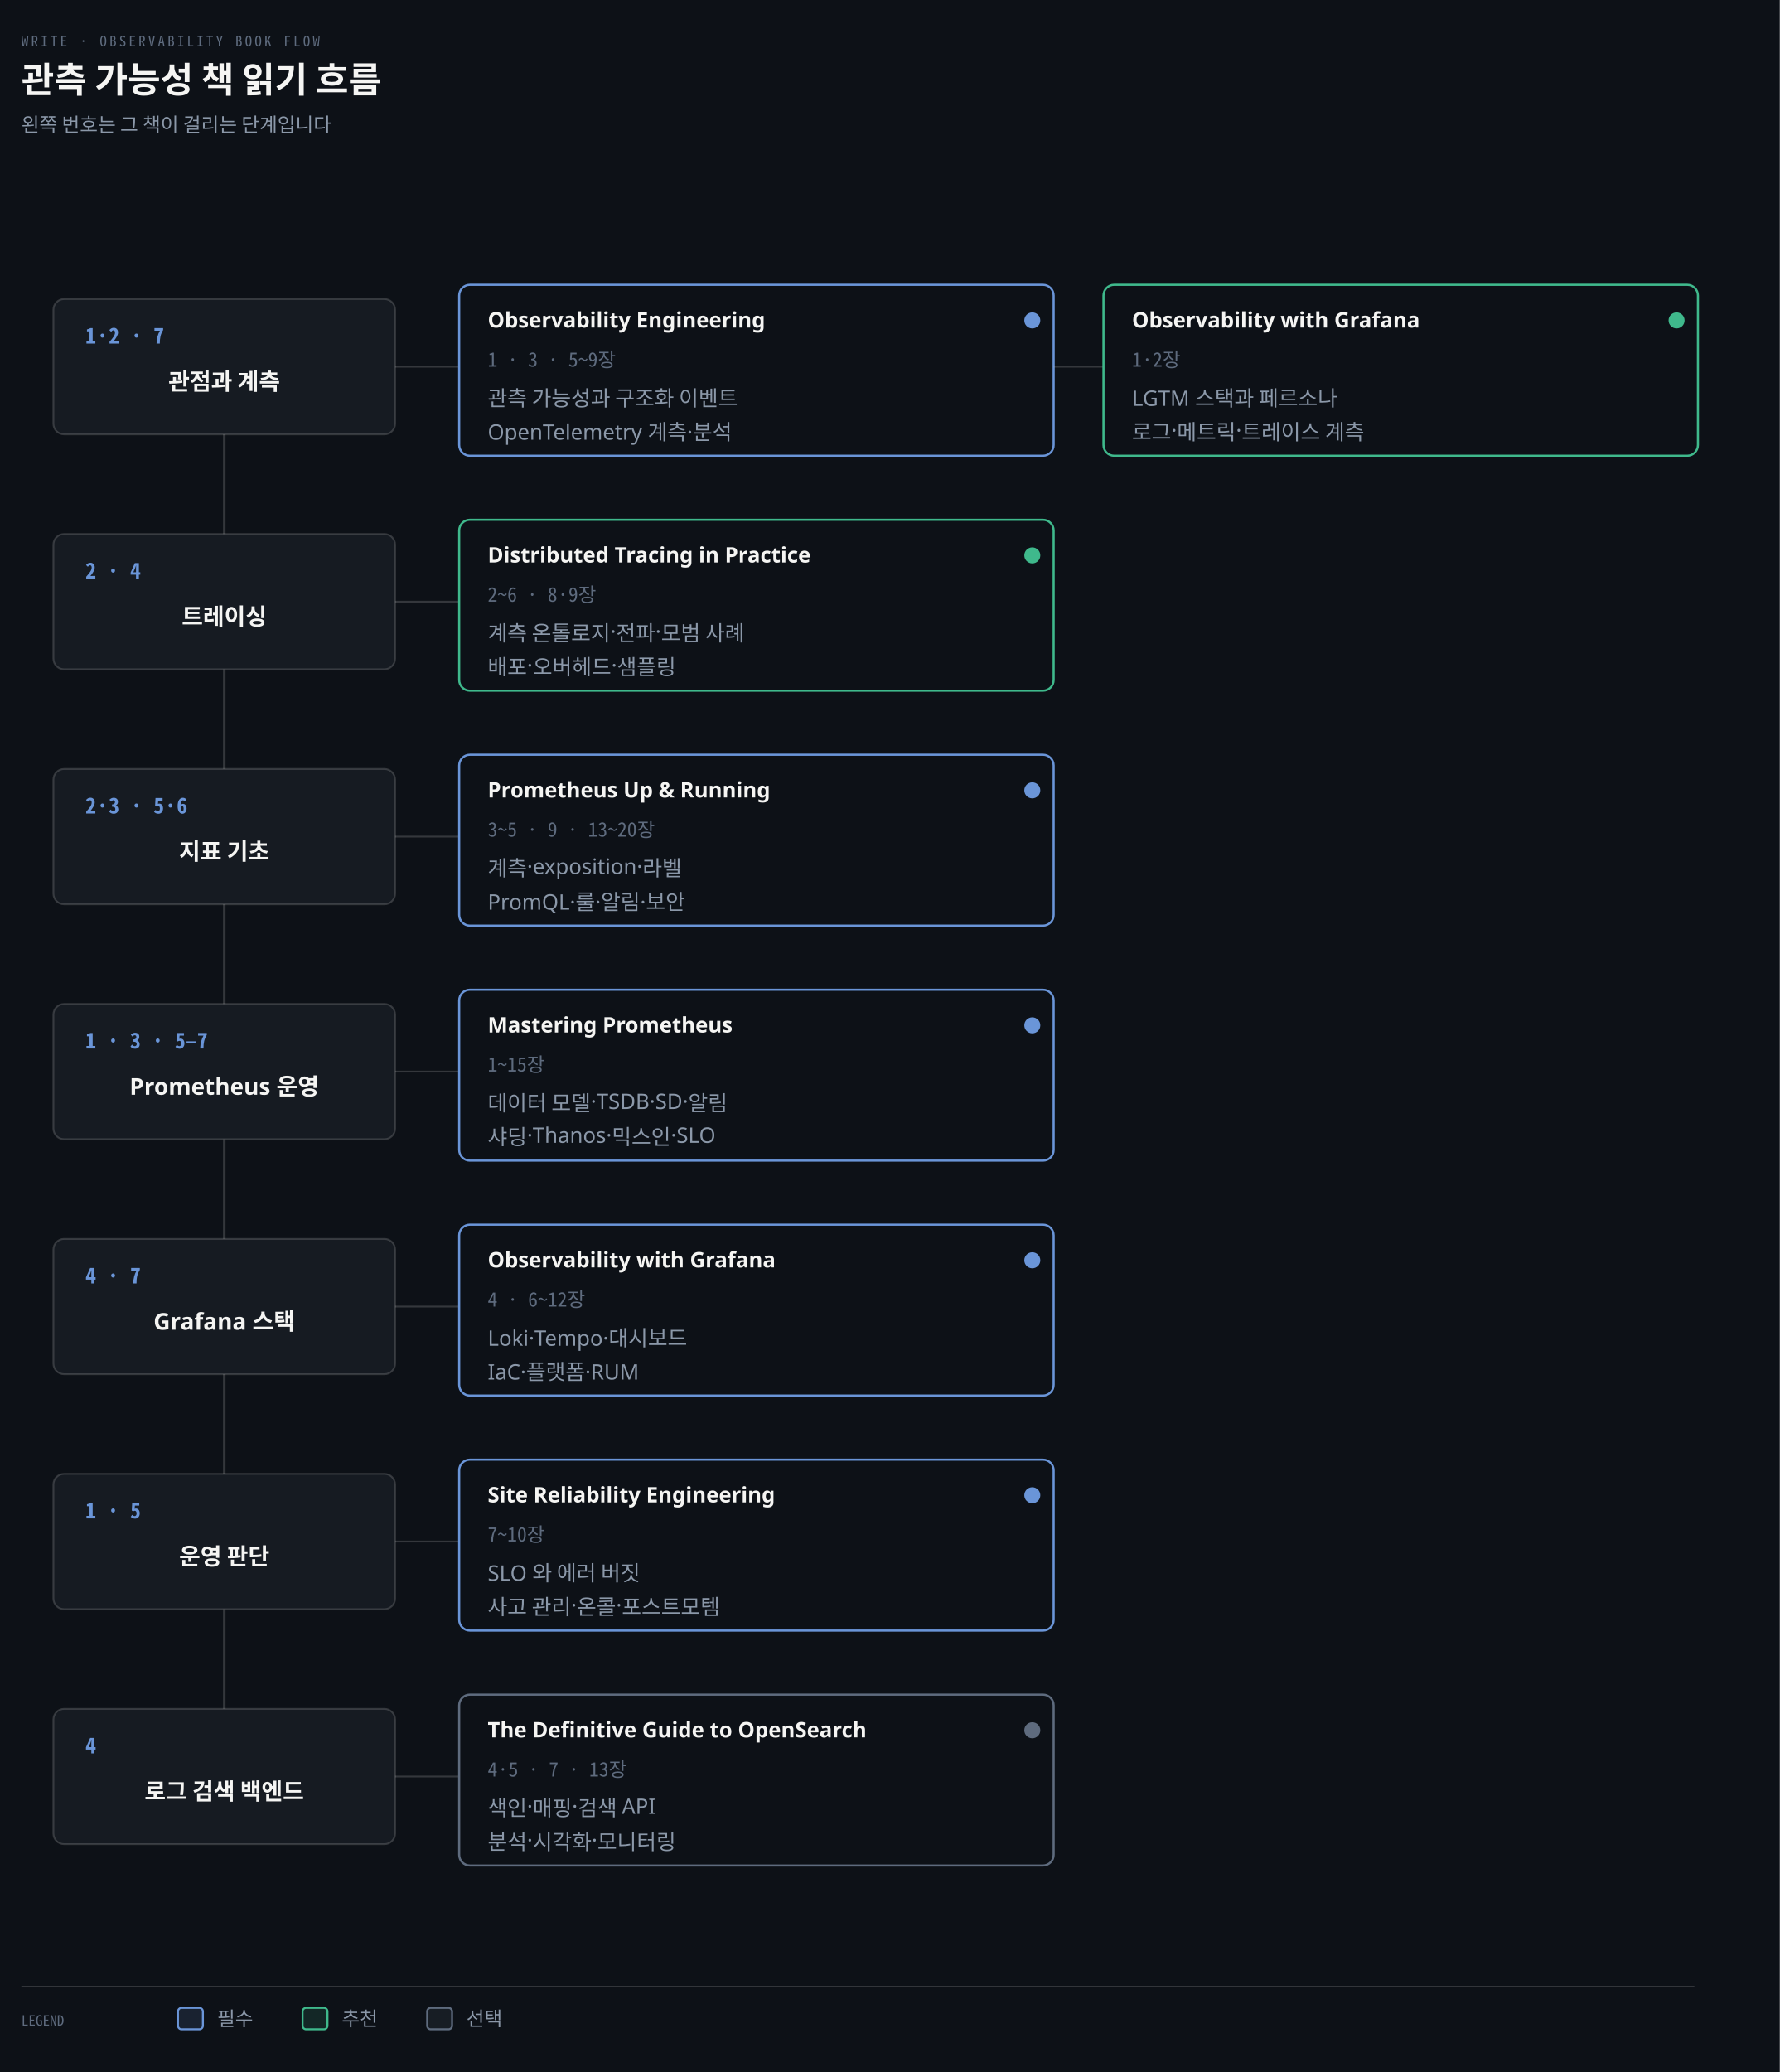
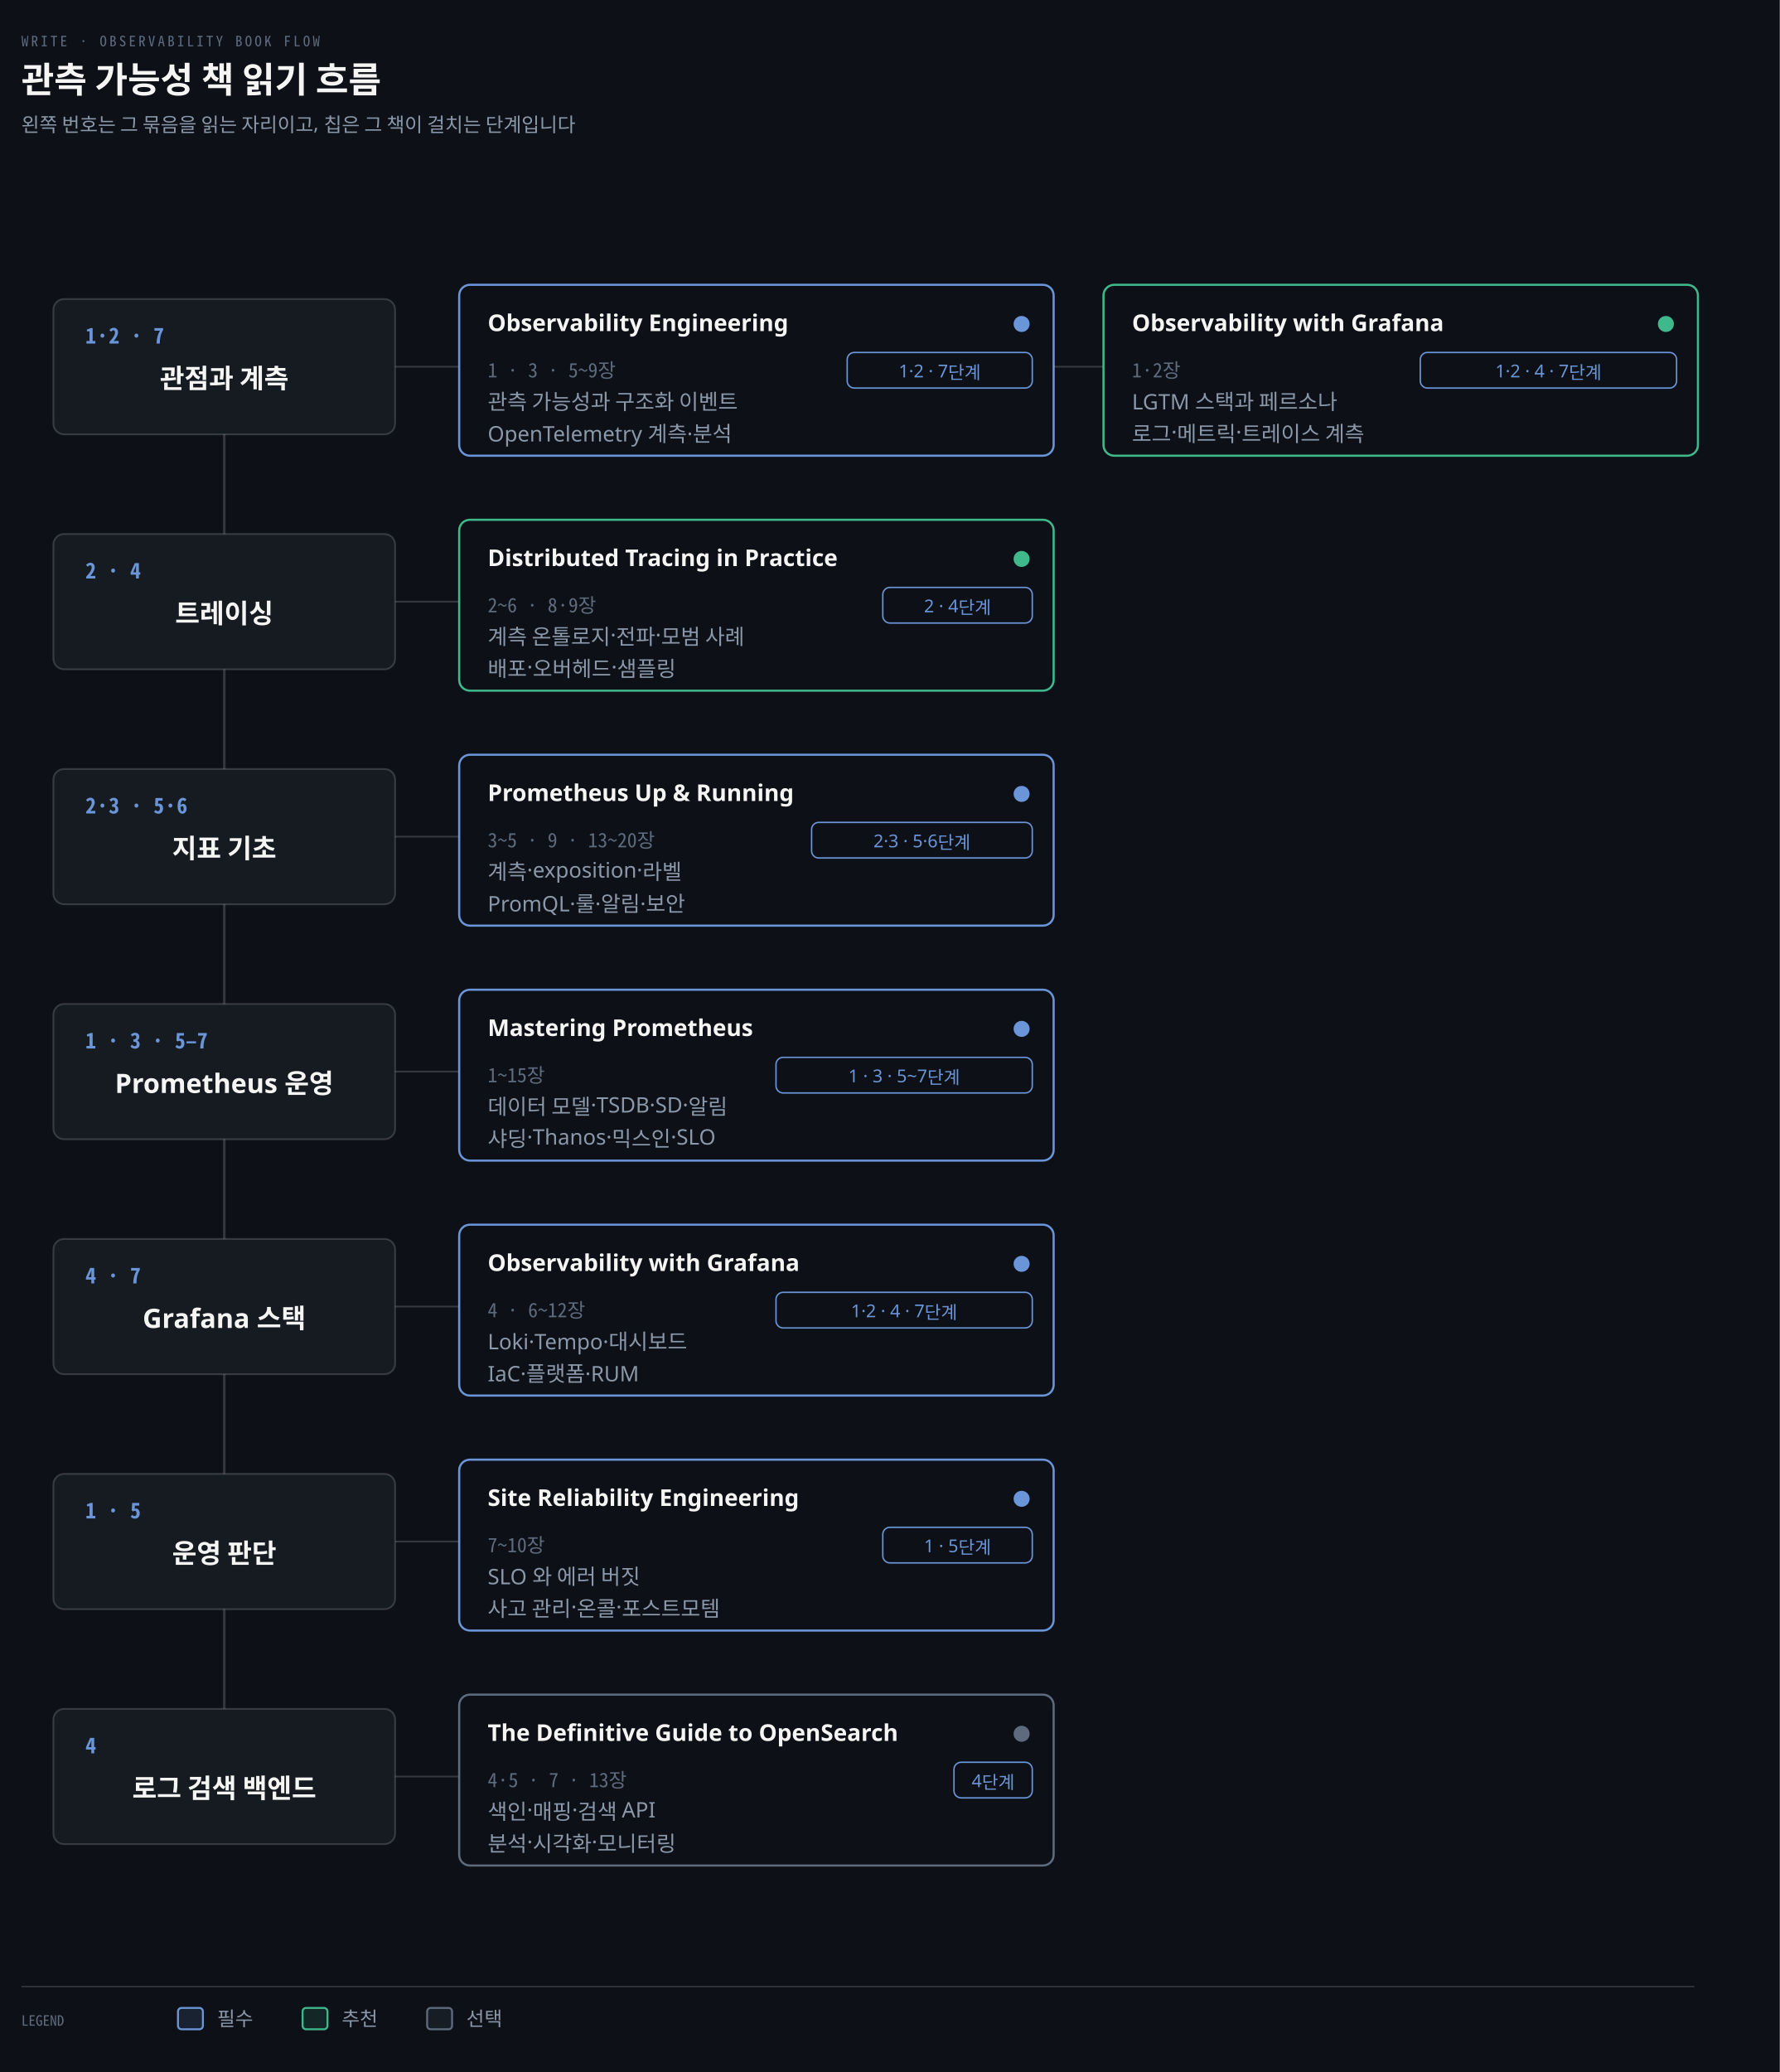
<svg xmlns="http://www.w3.org/2000/svg" viewBox="0 0 1000 1164" width="100%" role="img" aria-labelledby="dt dd">
  <defs>
    <marker id="ar" viewBox="0 0 8 8" refX="7" refY="4" markerWidth="6.5" markerHeight="6.5" orient="auto">
      <path d="M0 0 L8 4 L0 8 z" fill="#8B98A9" />
    </marker>
    <marker id="ok" viewBox="0 0 8 8" refX="7" refY="4" markerWidth="6.5" markerHeight="6.5" orient="auto">
      <path d="M0 0 L8 4 L0 8 z" fill="#3FB98C" />
    </marker>
    <marker id="warn" viewBox="0 0 8 8" refX="7" refY="4" markerWidth="6.5" markerHeight="6.5" orient="auto">
      <path d="M0 0 L8 4 L0 8 z" fill="#E3B341" />
    </marker>
    <marker id="bad" viewBox="0 0 8 8" refX="7" refY="4" markerWidth="6.5" markerHeight="6.5" orient="auto">
      <path d="M0 0 L8 4 L0 8 z" fill="#F0616D" />
    </marker>
    <marker id="info" viewBox="0 0 8 8" refX="7" refY="4" markerWidth="6.5" markerHeight="6.5" orient="auto">
      <path d="M0 0 L8 4 L0 8 z" fill="#6A95D8" />
    </marker>
    <marker id="acc" viewBox="0 0 8 8" refX="7" refY="4" markerWidth="6.5" markerHeight="6.5" orient="auto">
      <path d="M0 0 L8 4 L0 8 z" fill="#F08A59" />
    </marker>
    <marker id="soft" viewBox="0 0 8 8" refX="7" refY="4" markerWidth="6.5" markerHeight="6.5" orient="auto">
      <path d="M0 0 L8 4 L0 8 z" fill="#5E6B7E" />
    </marker>
  </defs>
  <rect width="1000" height="1164" fill="#0D1117" />
  <text x="12" y="26" font-family="'Geist Mono','Noto Sans Mono CJK KR',monospace" font-size="8" letter-spacing="0.18em" fill="#5E6B7E">WRITE · OBSERVABILITY BOOK FLOW</text>
  <text x="12" y="52" font-family="'Geist','Apple SD Gothic Neo','Noto Sans KR','Malgun Gothic',sans-serif" font-size="20" font-weight="600" fill="#F5F5F3">관측 가능성 책 읽기 흐름</text>
-   <text x="12" y="74" font-family="'Geist','Apple SD Gothic Neo','Noto Sans KR','Malgun Gothic',sans-serif" font-size="11" fill="#8B98A9">왼쪽 번호는 그 책이 걸리는 단계입니다</text>
+   <text x="12" y="74" font-family="'Geist','Apple SD Gothic Neo','Noto Sans KR','Malgun Gothic',sans-serif" font-size="11" fill="#8B98A9">왼쪽 번호는 그 묶음을 읽는 자리이고, 칩은 그 책이 걸치는 단계입니다</text>
  <line x1="126" y1="206" x2="126" y2="998" stroke="rgba(191,192,192,0.22)" stroke-width="1.4" />
  <rect x="30" y="168" width="192" height="76" rx="6" fill="#161B22" stroke="rgba(191,192,192,0.22)" stroke-width="1.0" />
  <text x="48" y="193" text-anchor="start" font-family="'Geist Mono','Noto Sans Mono CJK KR',monospace" font-size="12" font-weight="600" fill="#6A95D8">1·2 · 7</text>
-   <text x="126" y="219" text-anchor="middle" font-family="'Geist','Apple SD Gothic Neo','Noto Sans KR','Malgun Gothic',sans-serif" font-size="13" font-weight="600" fill="#F5F5F3">관점과 계측</text>
+   <text x="126" y="218.0" text-anchor="middle" font-family="'Geist','Apple SD Gothic Neo','Noto Sans KR','Malgun Gothic',sans-serif" font-size="15" font-weight="600" fill="#F5F5F3">관점과 계측</text>
  <line x1="222" y1="206" x2="258" y2="206" stroke="rgba(191,192,192,0.22)" stroke-width="1.0" />
  <rect x="258" y="160" width="334" height="96" rx="6" fill="#0D1117" stroke="#6A95D8" stroke-width="1.2" />
-   <text x="274" y="184" text-anchor="start" font-family="'Geist','Apple SD Gothic Neo','Noto Sans KR','Malgun Gothic',sans-serif" font-size="12" font-weight="600" fill="#F5F5F3">Observability Engineering</text>
-   <text x="274" y="206" text-anchor="start" font-family="'Geist Mono','Noto Sans Mono CJK KR',monospace" font-size="11" font-weight="400" fill="#5E6B7E">1 · 3 · 5~9장</text>
-   <circle cx="580" cy="180" r="4.5" fill="#6A95D8" />
-   <text x="274" y="228" text-anchor="start" font-family="'Geist','Apple SD Gothic Neo','Noto Sans KR','Malgun Gothic',sans-serif" font-size="12" font-weight="400" fill="#8B98A9">관측 가능성과 구조화 이벤트</text>
-   <text x="274" y="247" text-anchor="start" font-family="'Geist','Apple SD Gothic Neo','Noto Sans KR','Malgun Gothic',sans-serif" font-size="12" font-weight="400" fill="#8B98A9">OpenTelemetry 계측·분석</text>
+   <text x="274" y="186" text-anchor="start" font-family="'Geist','Apple SD Gothic Neo','Noto Sans KR','Malgun Gothic',sans-serif" font-size="13" font-weight="600" fill="#F5F5F3">Observability Engineering</text>
+   <circle cx="574" cy="182" r="4.5" fill="#6A95D8" />
+   <rect x="476.0" y="198" width="104.0" height="20" rx="4" fill="#0D1117" stroke="#6A95D8" stroke-width="0.8" />
+   <text x="528.0" y="212" text-anchor="middle" font-family="'Geist','Apple SD Gothic Neo','Noto Sans KR','Malgun Gothic',sans-serif" font-size="10" font-weight="400" fill="#6A95D8">1·2 · 7단계</text>
+   <text x="274" y="212" text-anchor="start" font-family="'Geist Mono','Noto Sans Mono CJK KR',monospace" font-size="11" font-weight="400" fill="#5E6B7E">1 · 3 · 5~9장</text>
+   <text x="274" y="230" text-anchor="start" font-family="'Geist','Apple SD Gothic Neo','Noto Sans KR','Malgun Gothic',sans-serif" font-size="12" font-weight="400" fill="#8B98A9">관측 가능성과 구조화 이벤트</text>
+   <text x="274" y="248" text-anchor="start" font-family="'Geist','Apple SD Gothic Neo','Noto Sans KR','Malgun Gothic',sans-serif" font-size="12" font-weight="400" fill="#8B98A9">OpenTelemetry 계측·분석</text>
  <line x1="592" y1="206" x2="620" y2="206" stroke="rgba(191,192,192,0.22)" stroke-width="1.0" />
  <rect x="620" y="160" width="334" height="96" rx="6" fill="#0D1117" stroke="#3FB98C" stroke-width="1.2" />
-   <text x="636" y="184" text-anchor="start" font-family="'Geist','Apple SD Gothic Neo','Noto Sans KR','Malgun Gothic',sans-serif" font-size="12" font-weight="600" fill="#F5F5F3">Observability with Grafana</text>
-   <text x="636" y="206" text-anchor="start" font-family="'Geist Mono','Noto Sans Mono CJK KR',monospace" font-size="11" font-weight="400" fill="#5E6B7E">1·2장</text>
-   <circle cx="942" cy="180" r="4.5" fill="#3FB98C" />
-   <text x="636" y="228" text-anchor="start" font-family="'Geist','Apple SD Gothic Neo','Noto Sans KR','Malgun Gothic',sans-serif" font-size="12" font-weight="400" fill="#8B98A9">LGTM 스택과 페르소나</text>
-   <text x="636" y="247" text-anchor="start" font-family="'Geist','Apple SD Gothic Neo','Noto Sans KR','Malgun Gothic',sans-serif" font-size="12" font-weight="400" fill="#8B98A9">로그·메트릭·트레이스 계측</text>
+   <text x="636" y="186" text-anchor="start" font-family="'Geist','Apple SD Gothic Neo','Noto Sans KR','Malgun Gothic',sans-serif" font-size="13" font-weight="600" fill="#F5F5F3">Observability with Grafana</text>
+   <circle cx="936" cy="182" r="4.5" fill="#3FB98C" />
+   <rect x="798.0" y="198" width="144.0" height="20" rx="4" fill="#0D1117" stroke="#6A95D8" stroke-width="0.8" />
+   <text x="870.0" y="212" text-anchor="middle" font-family="'Geist','Apple SD Gothic Neo','Noto Sans KR','Malgun Gothic',sans-serif" font-size="10" font-weight="400" fill="#6A95D8">1·2 · 4 · 7단계</text>
+   <text x="636" y="212" text-anchor="start" font-family="'Geist Mono','Noto Sans Mono CJK KR',monospace" font-size="11" font-weight="400" fill="#5E6B7E">1·2장</text>
+   <text x="636" y="230" text-anchor="start" font-family="'Geist','Apple SD Gothic Neo','Noto Sans KR','Malgun Gothic',sans-serif" font-size="12" font-weight="400" fill="#8B98A9">LGTM 스택과 페르소나</text>
+   <text x="636" y="248" text-anchor="start" font-family="'Geist','Apple SD Gothic Neo','Noto Sans KR','Malgun Gothic',sans-serif" font-size="12" font-weight="400" fill="#8B98A9">로그·메트릭·트레이스 계측</text>
  <rect x="30" y="300" width="192" height="76" rx="6" fill="#161B22" stroke="rgba(191,192,192,0.22)" stroke-width="1.0" />
  <text x="48" y="325" text-anchor="start" font-family="'Geist Mono','Noto Sans Mono CJK KR',monospace" font-size="12" font-weight="600" fill="#6A95D8">2 · 4</text>
-   <text x="126" y="351" text-anchor="middle" font-family="'Geist','Apple SD Gothic Neo','Noto Sans KR','Malgun Gothic',sans-serif" font-size="13" font-weight="600" fill="#F5F5F3">트레이싱</text>
+   <text x="126" y="350.0" text-anchor="middle" font-family="'Geist','Apple SD Gothic Neo','Noto Sans KR','Malgun Gothic',sans-serif" font-size="15" font-weight="600" fill="#F5F5F3">트레이싱</text>
  <line x1="222" y1="338" x2="258" y2="338" stroke="rgba(191,192,192,0.22)" stroke-width="1.0" />
  <rect x="258" y="292" width="334" height="96" rx="6" fill="#0D1117" stroke="#3FB98C" stroke-width="1.2" />
-   <text x="274" y="316" text-anchor="start" font-family="'Geist','Apple SD Gothic Neo','Noto Sans KR','Malgun Gothic',sans-serif" font-size="12" font-weight="600" fill="#F5F5F3">Distributed Tracing in Practice</text>
-   <text x="274" y="338" text-anchor="start" font-family="'Geist Mono','Noto Sans Mono CJK KR',monospace" font-size="11" font-weight="400" fill="#5E6B7E">2~6 · 8·9장</text>
-   <circle cx="580" cy="312" r="4.5" fill="#3FB98C" />
-   <text x="274" y="360" text-anchor="start" font-family="'Geist','Apple SD Gothic Neo','Noto Sans KR','Malgun Gothic',sans-serif" font-size="12" font-weight="400" fill="#8B98A9">계측 온톨로지·전파·모범 사례</text>
-   <text x="274" y="379" text-anchor="start" font-family="'Geist','Apple SD Gothic Neo','Noto Sans KR','Malgun Gothic',sans-serif" font-size="12" font-weight="400" fill="#8B98A9">배포·오버헤드·샘플링</text>
+   <text x="274" y="318" text-anchor="start" font-family="'Geist','Apple SD Gothic Neo','Noto Sans KR','Malgun Gothic',sans-serif" font-size="13" font-weight="600" fill="#F5F5F3">Distributed Tracing in Practice</text>
+   <circle cx="574" cy="314" r="4.5" fill="#3FB98C" />
+   <rect x="496.0" y="330" width="84.0" height="20" rx="4" fill="#0D1117" stroke="#6A95D8" stroke-width="0.8" />
+   <text x="538.0" y="344" text-anchor="middle" font-family="'Geist','Apple SD Gothic Neo','Noto Sans KR','Malgun Gothic',sans-serif" font-size="10" font-weight="400" fill="#6A95D8">2 · 4단계</text>
+   <text x="274" y="344" text-anchor="start" font-family="'Geist Mono','Noto Sans Mono CJK KR',monospace" font-size="11" font-weight="400" fill="#5E6B7E">2~6 · 8·9장</text>
+   <text x="274" y="362" text-anchor="start" font-family="'Geist','Apple SD Gothic Neo','Noto Sans KR','Malgun Gothic',sans-serif" font-size="12" font-weight="400" fill="#8B98A9">계측 온톨로지·전파·모범 사례</text>
+   <text x="274" y="380" text-anchor="start" font-family="'Geist','Apple SD Gothic Neo','Noto Sans KR','Malgun Gothic',sans-serif" font-size="12" font-weight="400" fill="#8B98A9">배포·오버헤드·샘플링</text>
  <rect x="30" y="432" width="192" height="76" rx="6" fill="#161B22" stroke="rgba(191,192,192,0.22)" stroke-width="1.0" />
  <text x="48" y="457" text-anchor="start" font-family="'Geist Mono','Noto Sans Mono CJK KR',monospace" font-size="12" font-weight="600" fill="#6A95D8">2·3 · 5·6</text>
-   <text x="126" y="483" text-anchor="middle" font-family="'Geist','Apple SD Gothic Neo','Noto Sans KR','Malgun Gothic',sans-serif" font-size="13" font-weight="600" fill="#F5F5F3">지표 기초</text>
+   <text x="126" y="482.0" text-anchor="middle" font-family="'Geist','Apple SD Gothic Neo','Noto Sans KR','Malgun Gothic',sans-serif" font-size="15" font-weight="600" fill="#F5F5F3">지표 기초</text>
  <line x1="222" y1="470" x2="258" y2="470" stroke="rgba(191,192,192,0.22)" stroke-width="1.0" />
  <rect x="258" y="424" width="334" height="96" rx="6" fill="#0D1117" stroke="#6A95D8" stroke-width="1.2" />
-   <text x="274" y="448" text-anchor="start" font-family="'Geist','Apple SD Gothic Neo','Noto Sans KR','Malgun Gothic',sans-serif" font-size="12" font-weight="600" fill="#F5F5F3">Prometheus Up &amp; Running</text>
-   <text x="274" y="470" text-anchor="start" font-family="'Geist Mono','Noto Sans Mono CJK KR',monospace" font-size="11" font-weight="400" fill="#5E6B7E">3~5 · 9 · 13~20장</text>
-   <circle cx="580" cy="444" r="4.5" fill="#6A95D8" />
-   <text x="274" y="492" text-anchor="start" font-family="'Geist','Apple SD Gothic Neo','Noto Sans KR','Malgun Gothic',sans-serif" font-size="12" font-weight="400" fill="#8B98A9">계측·exposition·라벨</text>
-   <text x="274" y="511" text-anchor="start" font-family="'Geist','Apple SD Gothic Neo','Noto Sans KR','Malgun Gothic',sans-serif" font-size="12" font-weight="400" fill="#8B98A9">PromQL·룰·알림·보안</text>
+   <text x="274" y="450" text-anchor="start" font-family="'Geist','Apple SD Gothic Neo','Noto Sans KR','Malgun Gothic',sans-serif" font-size="13" font-weight="600" fill="#F5F5F3">Prometheus Up &amp; Running</text>
+   <circle cx="574" cy="446" r="4.5" fill="#6A95D8" />
+   <rect x="456.0" y="462" width="124.0" height="20" rx="4" fill="#0D1117" stroke="#6A95D8" stroke-width="0.8" />
+   <text x="518.0" y="476" text-anchor="middle" font-family="'Geist','Apple SD Gothic Neo','Noto Sans KR','Malgun Gothic',sans-serif" font-size="10" font-weight="400" fill="#6A95D8">2·3 · 5·6단계</text>
+   <text x="274" y="476" text-anchor="start" font-family="'Geist Mono','Noto Sans Mono CJK KR',monospace" font-size="11" font-weight="400" fill="#5E6B7E">3~5 · 9 · 13~20장</text>
+   <text x="274" y="494" text-anchor="start" font-family="'Geist','Apple SD Gothic Neo','Noto Sans KR','Malgun Gothic',sans-serif" font-size="12" font-weight="400" fill="#8B98A9">계측·exposition·라벨</text>
+   <text x="274" y="512" text-anchor="start" font-family="'Geist','Apple SD Gothic Neo','Noto Sans KR','Malgun Gothic',sans-serif" font-size="12" font-weight="400" fill="#8B98A9">PromQL·룰·알림·보안</text>
  <rect x="30" y="564" width="192" height="76" rx="6" fill="#161B22" stroke="rgba(191,192,192,0.22)" stroke-width="1.0" />
  <text x="48" y="589" text-anchor="start" font-family="'Geist Mono','Noto Sans Mono CJK KR',monospace" font-size="12" font-weight="600" fill="#6A95D8">1 · 3 · 5–7</text>
-   <text x="126" y="615" text-anchor="middle" font-family="'Geist','Apple SD Gothic Neo','Noto Sans KR','Malgun Gothic',sans-serif" font-size="13" font-weight="600" fill="#F5F5F3">Prometheus 운영</text>
+   <text x="126" y="614.0" text-anchor="middle" font-family="'Geist','Apple SD Gothic Neo','Noto Sans KR','Malgun Gothic',sans-serif" font-size="15" font-weight="600" fill="#F5F5F3">Prometheus 운영</text>
  <line x1="222" y1="602" x2="258" y2="602" stroke="rgba(191,192,192,0.22)" stroke-width="1.0" />
  <rect x="258" y="556" width="334" height="96" rx="6" fill="#0D1117" stroke="#6A95D8" stroke-width="1.2" />
-   <text x="274" y="580" text-anchor="start" font-family="'Geist','Apple SD Gothic Neo','Noto Sans KR','Malgun Gothic',sans-serif" font-size="12" font-weight="600" fill="#F5F5F3">Mastering Prometheus</text>
-   <text x="274" y="602" text-anchor="start" font-family="'Geist Mono','Noto Sans Mono CJK KR',monospace" font-size="11" font-weight="400" fill="#5E6B7E">1~15장</text>
-   <circle cx="580" cy="576" r="4.5" fill="#6A95D8" />
-   <text x="274" y="624" text-anchor="start" font-family="'Geist','Apple SD Gothic Neo','Noto Sans KR','Malgun Gothic',sans-serif" font-size="12" font-weight="400" fill="#8B98A9">데이터 모델·TSDB·SD·알림</text>
-   <text x="274" y="643" text-anchor="start" font-family="'Geist','Apple SD Gothic Neo','Noto Sans KR','Malgun Gothic',sans-serif" font-size="12" font-weight="400" fill="#8B98A9">샤딩·Thanos·믹스인·SLO</text>
+   <text x="274" y="582" text-anchor="start" font-family="'Geist','Apple SD Gothic Neo','Noto Sans KR','Malgun Gothic',sans-serif" font-size="13" font-weight="600" fill="#F5F5F3">Mastering Prometheus</text>
+   <circle cx="574" cy="578" r="4.5" fill="#6A95D8" />
+   <rect x="436.0" y="594" width="144.0" height="20" rx="4" fill="#0D1117" stroke="#6A95D8" stroke-width="0.8" />
+   <text x="508.0" y="608" text-anchor="middle" font-family="'Geist','Apple SD Gothic Neo','Noto Sans KR','Malgun Gothic',sans-serif" font-size="10" font-weight="400" fill="#6A95D8">1 · 3 · 5~7단계</text>
+   <text x="274" y="608" text-anchor="start" font-family="'Geist Mono','Noto Sans Mono CJK KR',monospace" font-size="11" font-weight="400" fill="#5E6B7E">1~15장</text>
+   <text x="274" y="626" text-anchor="start" font-family="'Geist','Apple SD Gothic Neo','Noto Sans KR','Malgun Gothic',sans-serif" font-size="12" font-weight="400" fill="#8B98A9">데이터 모델·TSDB·SD·알림</text>
+   <text x="274" y="644" text-anchor="start" font-family="'Geist','Apple SD Gothic Neo','Noto Sans KR','Malgun Gothic',sans-serif" font-size="12" font-weight="400" fill="#8B98A9">샤딩·Thanos·믹스인·SLO</text>
  <rect x="30" y="696" width="192" height="76" rx="6" fill="#161B22" stroke="rgba(191,192,192,0.22)" stroke-width="1.0" />
  <text x="48" y="721" text-anchor="start" font-family="'Geist Mono','Noto Sans Mono CJK KR',monospace" font-size="12" font-weight="600" fill="#6A95D8">4 · 7</text>
-   <text x="126" y="747" text-anchor="middle" font-family="'Geist','Apple SD Gothic Neo','Noto Sans KR','Malgun Gothic',sans-serif" font-size="13" font-weight="600" fill="#F5F5F3">Grafana 스택</text>
+   <text x="126" y="746.0" text-anchor="middle" font-family="'Geist','Apple SD Gothic Neo','Noto Sans KR','Malgun Gothic',sans-serif" font-size="15" font-weight="600" fill="#F5F5F3">Grafana 스택</text>
  <line x1="222" y1="734" x2="258" y2="734" stroke="rgba(191,192,192,0.22)" stroke-width="1.0" />
  <rect x="258" y="688" width="334" height="96" rx="6" fill="#0D1117" stroke="#6A95D8" stroke-width="1.2" />
-   <text x="274" y="712" text-anchor="start" font-family="'Geist','Apple SD Gothic Neo','Noto Sans KR','Malgun Gothic',sans-serif" font-size="12" font-weight="600" fill="#F5F5F3">Observability with Grafana</text>
-   <text x="274" y="734" text-anchor="start" font-family="'Geist Mono','Noto Sans Mono CJK KR',monospace" font-size="11" font-weight="400" fill="#5E6B7E">4 · 6~12장</text>
-   <circle cx="580" cy="708" r="4.5" fill="#6A95D8" />
-   <text x="274" y="756" text-anchor="start" font-family="'Geist','Apple SD Gothic Neo','Noto Sans KR','Malgun Gothic',sans-serif" font-size="12" font-weight="400" fill="#8B98A9">Loki·Tempo·대시보드</text>
-   <text x="274" y="775" text-anchor="start" font-family="'Geist','Apple SD Gothic Neo','Noto Sans KR','Malgun Gothic',sans-serif" font-size="12" font-weight="400" fill="#8B98A9">IaC·플랫폼·RUM</text>
+   <text x="274" y="714" text-anchor="start" font-family="'Geist','Apple SD Gothic Neo','Noto Sans KR','Malgun Gothic',sans-serif" font-size="13" font-weight="600" fill="#F5F5F3">Observability with Grafana</text>
+   <circle cx="574" cy="710" r="4.5" fill="#6A95D8" />
+   <rect x="436.0" y="726" width="144.0" height="20" rx="4" fill="#0D1117" stroke="#6A95D8" stroke-width="0.8" />
+   <text x="508.0" y="740" text-anchor="middle" font-family="'Geist','Apple SD Gothic Neo','Noto Sans KR','Malgun Gothic',sans-serif" font-size="10" font-weight="400" fill="#6A95D8">1·2 · 4 · 7단계</text>
+   <text x="274" y="740" text-anchor="start" font-family="'Geist Mono','Noto Sans Mono CJK KR',monospace" font-size="11" font-weight="400" fill="#5E6B7E">4 · 6~12장</text>
+   <text x="274" y="758" text-anchor="start" font-family="'Geist','Apple SD Gothic Neo','Noto Sans KR','Malgun Gothic',sans-serif" font-size="12" font-weight="400" fill="#8B98A9">Loki·Tempo·대시보드</text>
+   <text x="274" y="776" text-anchor="start" font-family="'Geist','Apple SD Gothic Neo','Noto Sans KR','Malgun Gothic',sans-serif" font-size="12" font-weight="400" fill="#8B98A9">IaC·플랫폼·RUM</text>
  <rect x="30" y="828" width="192" height="76" rx="6" fill="#161B22" stroke="rgba(191,192,192,0.22)" stroke-width="1.0" />
  <text x="48" y="853" text-anchor="start" font-family="'Geist Mono','Noto Sans Mono CJK KR',monospace" font-size="12" font-weight="600" fill="#6A95D8">1 · 5</text>
-   <text x="126" y="879" text-anchor="middle" font-family="'Geist','Apple SD Gothic Neo','Noto Sans KR','Malgun Gothic',sans-serif" font-size="13" font-weight="600" fill="#F5F5F3">운영 판단</text>
+   <text x="126" y="878.0" text-anchor="middle" font-family="'Geist','Apple SD Gothic Neo','Noto Sans KR','Malgun Gothic',sans-serif" font-size="15" font-weight="600" fill="#F5F5F3">운영 판단</text>
  <line x1="222" y1="866" x2="258" y2="866" stroke="rgba(191,192,192,0.22)" stroke-width="1.0" />
  <rect x="258" y="820" width="334" height="96" rx="6" fill="#0D1117" stroke="#6A95D8" stroke-width="1.2" />
-   <text x="274" y="844" text-anchor="start" font-family="'Geist','Apple SD Gothic Neo','Noto Sans KR','Malgun Gothic',sans-serif" font-size="12" font-weight="600" fill="#F5F5F3">Site Reliability Engineering</text>
-   <text x="274" y="866" text-anchor="start" font-family="'Geist Mono','Noto Sans Mono CJK KR',monospace" font-size="11" font-weight="400" fill="#5E6B7E">7~10장</text>
-   <circle cx="580" cy="840" r="4.5" fill="#6A95D8" />
-   <text x="274" y="888" text-anchor="start" font-family="'Geist','Apple SD Gothic Neo','Noto Sans KR','Malgun Gothic',sans-serif" font-size="12" font-weight="400" fill="#8B98A9">SLO 와 에러 버짓</text>
-   <text x="274" y="907" text-anchor="start" font-family="'Geist','Apple SD Gothic Neo','Noto Sans KR','Malgun Gothic',sans-serif" font-size="12" font-weight="400" fill="#8B98A9">사고 관리·온콜·포스트모템</text>
+   <text x="274" y="846" text-anchor="start" font-family="'Geist','Apple SD Gothic Neo','Noto Sans KR','Malgun Gothic',sans-serif" font-size="13" font-weight="600" fill="#F5F5F3">Site Reliability Engineering</text>
+   <circle cx="574" cy="842" r="4.5" fill="#6A95D8" />
+   <rect x="496.0" y="858" width="84.0" height="20" rx="4" fill="#0D1117" stroke="#6A95D8" stroke-width="0.8" />
+   <text x="538.0" y="872" text-anchor="middle" font-family="'Geist','Apple SD Gothic Neo','Noto Sans KR','Malgun Gothic',sans-serif" font-size="10" font-weight="400" fill="#6A95D8">1 · 5단계</text>
+   <text x="274" y="872" text-anchor="start" font-family="'Geist Mono','Noto Sans Mono CJK KR',monospace" font-size="11" font-weight="400" fill="#5E6B7E">7~10장</text>
+   <text x="274" y="890" text-anchor="start" font-family="'Geist','Apple SD Gothic Neo','Noto Sans KR','Malgun Gothic',sans-serif" font-size="12" font-weight="400" fill="#8B98A9">SLO 와 에러 버짓</text>
+   <text x="274" y="908" text-anchor="start" font-family="'Geist','Apple SD Gothic Neo','Noto Sans KR','Malgun Gothic',sans-serif" font-size="12" font-weight="400" fill="#8B98A9">사고 관리·온콜·포스트모템</text>
  <rect x="30" y="960" width="192" height="76" rx="6" fill="#161B22" stroke="rgba(191,192,192,0.22)" stroke-width="1.0" />
  <text x="48" y="985" text-anchor="start" font-family="'Geist Mono','Noto Sans Mono CJK KR',monospace" font-size="12" font-weight="600" fill="#6A95D8">4</text>
-   <text x="126" y="1011" text-anchor="middle" font-family="'Geist','Apple SD Gothic Neo','Noto Sans KR','Malgun Gothic',sans-serif" font-size="13" font-weight="600" fill="#F5F5F3">로그 검색 백엔드</text>
+   <text x="126" y="1010.0" text-anchor="middle" font-family="'Geist','Apple SD Gothic Neo','Noto Sans KR','Malgun Gothic',sans-serif" font-size="15" font-weight="600" fill="#F5F5F3">로그 검색 백엔드</text>
  <line x1="222" y1="998" x2="258" y2="998" stroke="rgba(191,192,192,0.22)" stroke-width="1.0" />
  <rect x="258" y="952" width="334" height="96" rx="6" fill="#0D1117" stroke="#5E6B7E" stroke-width="1.2" />
-   <text x="274" y="976" text-anchor="start" font-family="'Geist','Apple SD Gothic Neo','Noto Sans KR','Malgun Gothic',sans-serif" font-size="12" font-weight="600" fill="#F5F5F3">The Definitive Guide to OpenSearch</text>
-   <text x="274" y="998" text-anchor="start" font-family="'Geist Mono','Noto Sans Mono CJK KR',monospace" font-size="11" font-weight="400" fill="#5E6B7E">4·5 · 7 · 13장</text>
-   <circle cx="580" cy="972" r="4.5" fill="#5E6B7E" />
-   <text x="274" y="1020" text-anchor="start" font-family="'Geist','Apple SD Gothic Neo','Noto Sans KR','Malgun Gothic',sans-serif" font-size="12" font-weight="400" fill="#8B98A9">색인·매핑·검색 API</text>
-   <text x="274" y="1039" text-anchor="start" font-family="'Geist','Apple SD Gothic Neo','Noto Sans KR','Malgun Gothic',sans-serif" font-size="12" font-weight="400" fill="#8B98A9">분석·시각화·모니터링</text>
+   <text x="274" y="978" text-anchor="start" font-family="'Geist','Apple SD Gothic Neo','Noto Sans KR','Malgun Gothic',sans-serif" font-size="13" font-weight="600" fill="#F5F5F3">The Definitive Guide to OpenSearch</text>
+   <circle cx="574" cy="974" r="4.5" fill="#5E6B7E" />
+   <rect x="536.0" y="990" width="44.0" height="20" rx="4" fill="#0D1117" stroke="#6A95D8" stroke-width="0.8" />
+   <text x="558.0" y="1004" text-anchor="middle" font-family="'Geist','Apple SD Gothic Neo','Noto Sans KR','Malgun Gothic',sans-serif" font-size="10" font-weight="400" fill="#6A95D8">4단계</text>
+   <text x="274" y="1004" text-anchor="start" font-family="'Geist Mono','Noto Sans Mono CJK KR',monospace" font-size="11" font-weight="400" fill="#5E6B7E">4·5 · 7 · 13장</text>
+   <text x="274" y="1022" text-anchor="start" font-family="'Geist','Apple SD Gothic Neo','Noto Sans KR','Malgun Gothic',sans-serif" font-size="12" font-weight="400" fill="#8B98A9">색인·매핑·검색 API</text>
+   <text x="274" y="1040" text-anchor="start" font-family="'Geist','Apple SD Gothic Neo','Noto Sans KR','Malgun Gothic',sans-serif" font-size="12" font-weight="400" fill="#8B98A9">분석·시각화·모니터링</text>
  <line x1="12" y1="1116" x2="952" y2="1116" stroke="rgba(191,192,192,0.22)" stroke-width="0.8" />
  <text x="12" y="1138" text-anchor="start" font-family="'Geist Mono','Noto Sans Mono CJK KR',monospace" font-size="8" font-weight="400" fill="#5E6B7E">LEGEND</text>
  <rect x="100" y="1128" width="14" height="12" rx="2" fill="#6A95D822" stroke="#6A95D8" stroke-width="1.1" />
  <text x="122" y="1138" text-anchor="start" font-family="'Geist','Apple SD Gothic Neo','Noto Sans KR','Malgun Gothic',sans-serif" font-size="11" font-weight="400" fill="#8B98A9">필수</text>
  <rect x="170" y="1128" width="14" height="12" rx="2" fill="#3FB98C22" stroke="#3FB98C" stroke-width="1.1" />
  <text x="192" y="1138" text-anchor="start" font-family="'Geist','Apple SD Gothic Neo','Noto Sans KR','Malgun Gothic',sans-serif" font-size="11" font-weight="400" fill="#8B98A9">추천</text>
  <rect x="240" y="1128" width="14" height="12" rx="2" fill="#5E6B7E22" stroke="#5E6B7E" stroke-width="1.1" />
  <text x="262" y="1138" text-anchor="start" font-family="'Geist','Apple SD Gothic Neo','Noto Sans KR','Malgun Gothic',sans-serif" font-size="11" font-weight="400" fill="#8B98A9">선택</text>
</svg>
